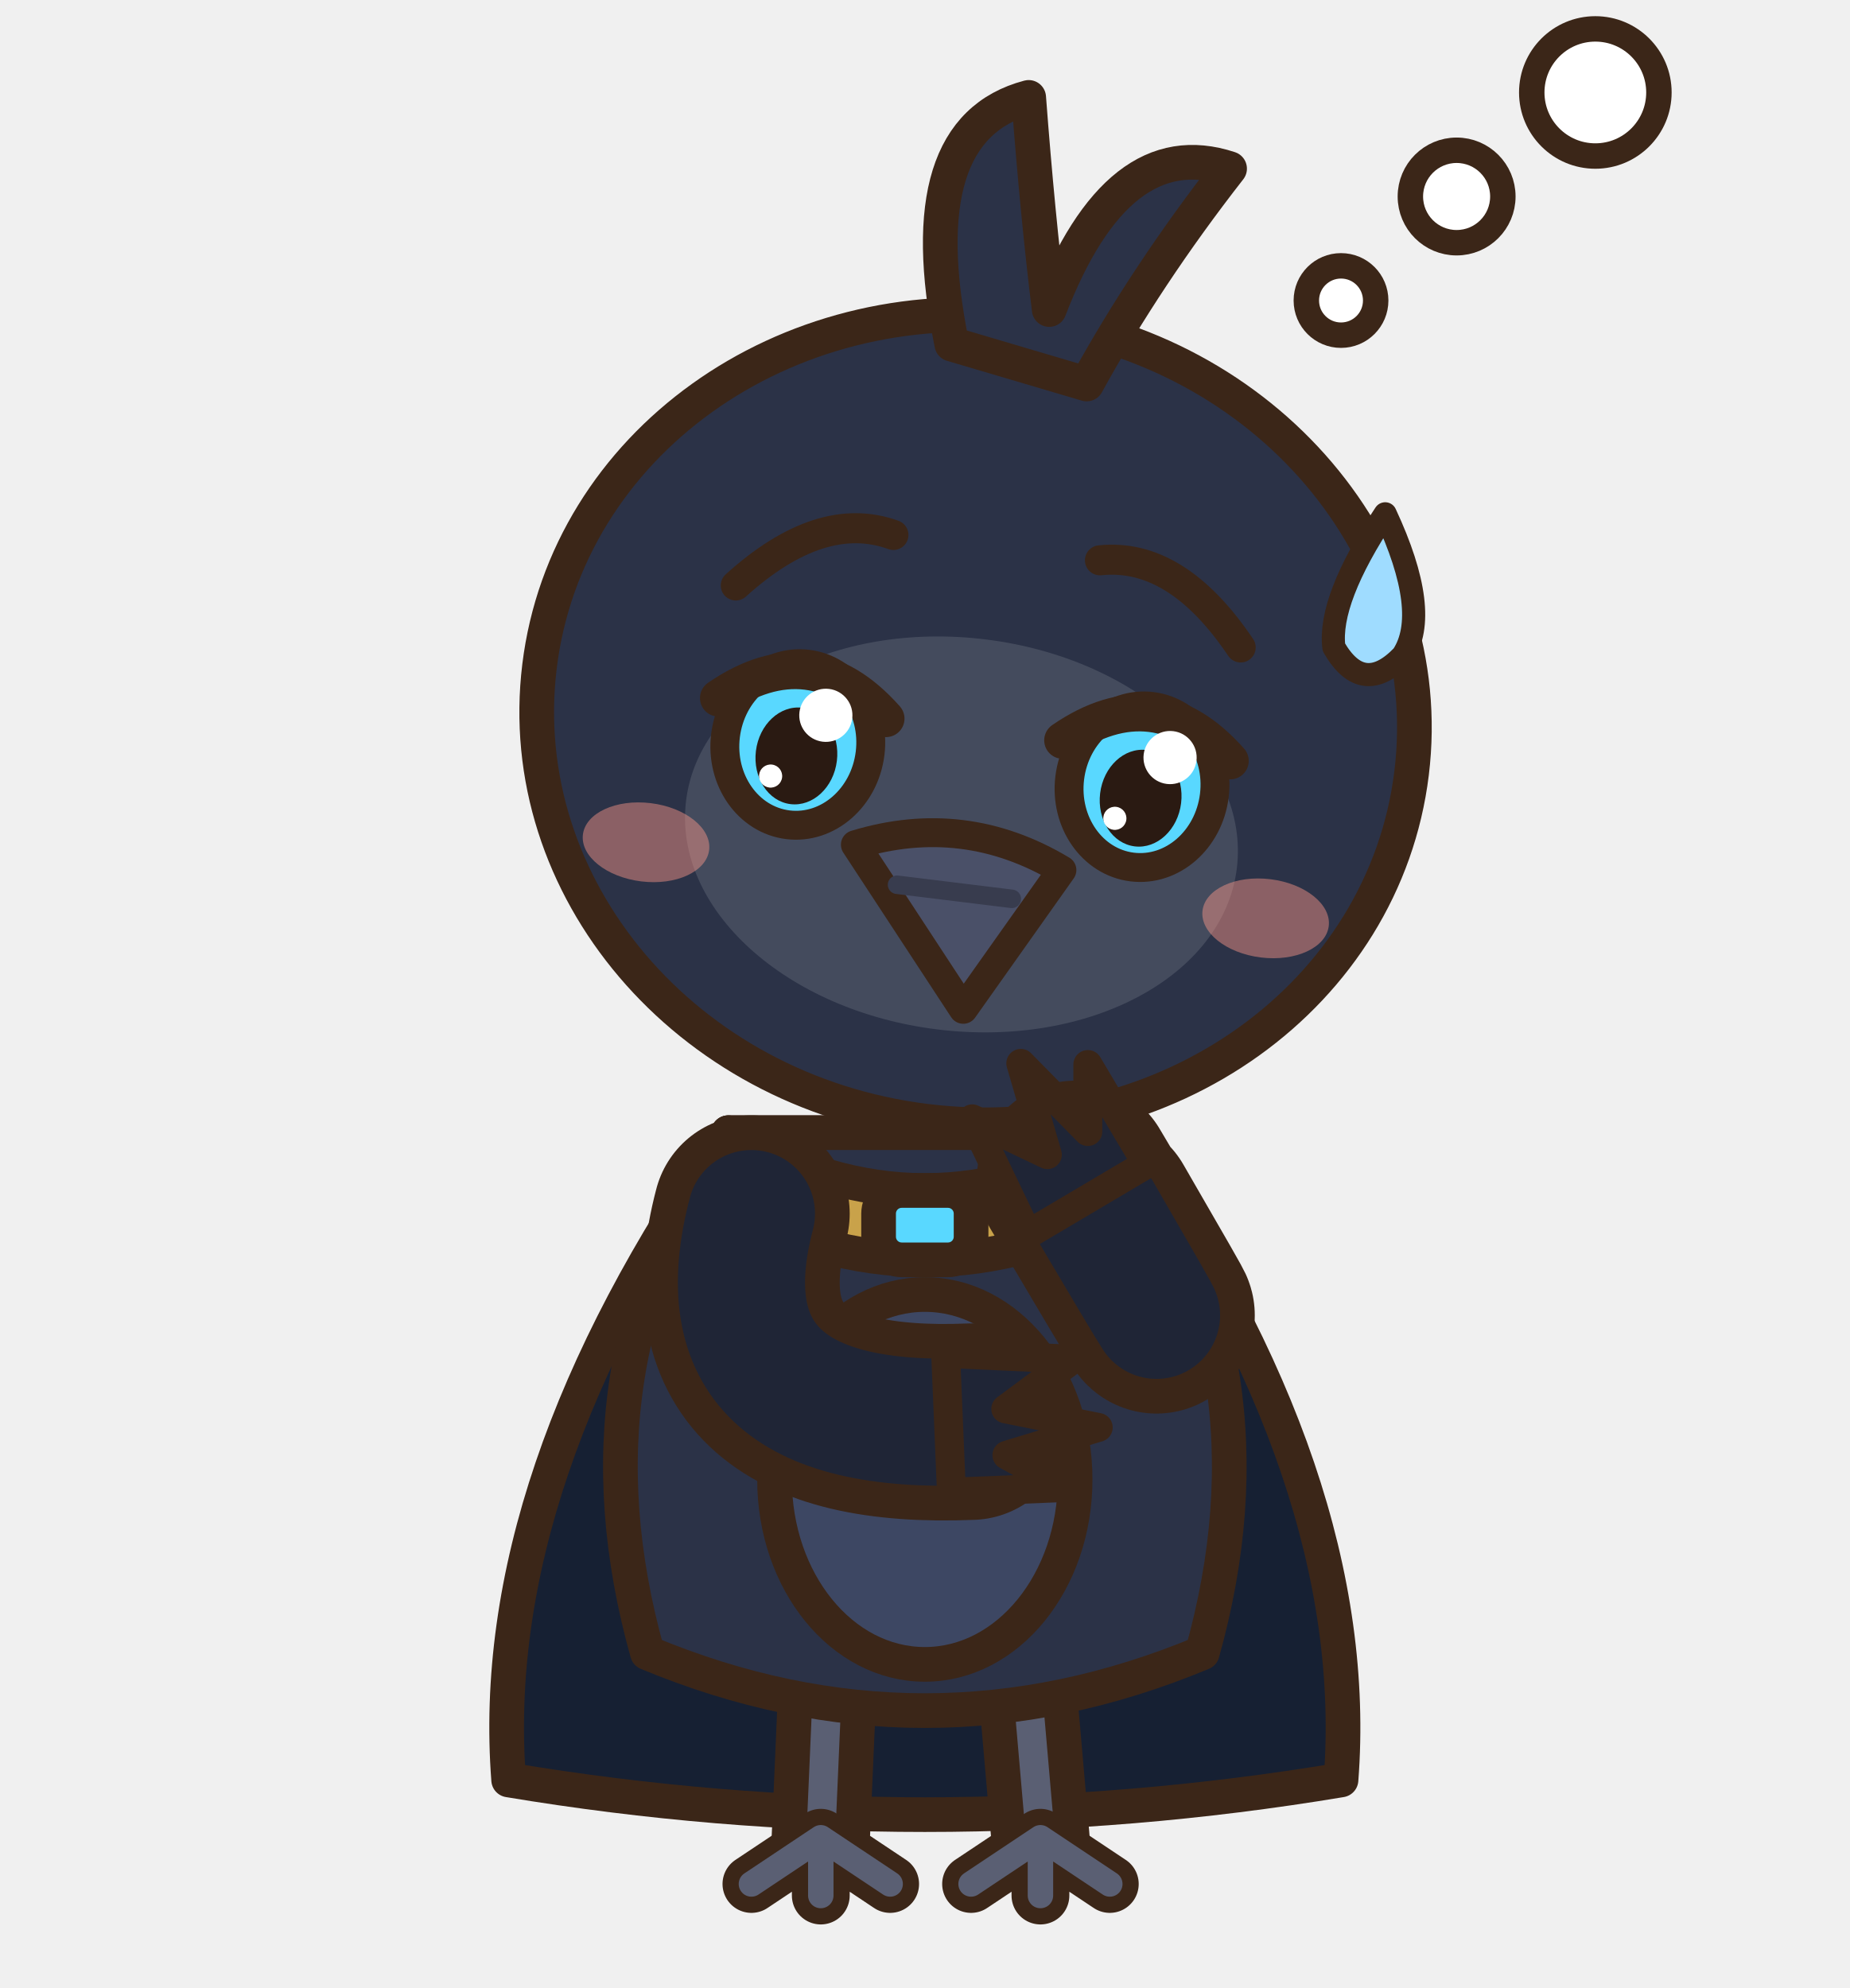
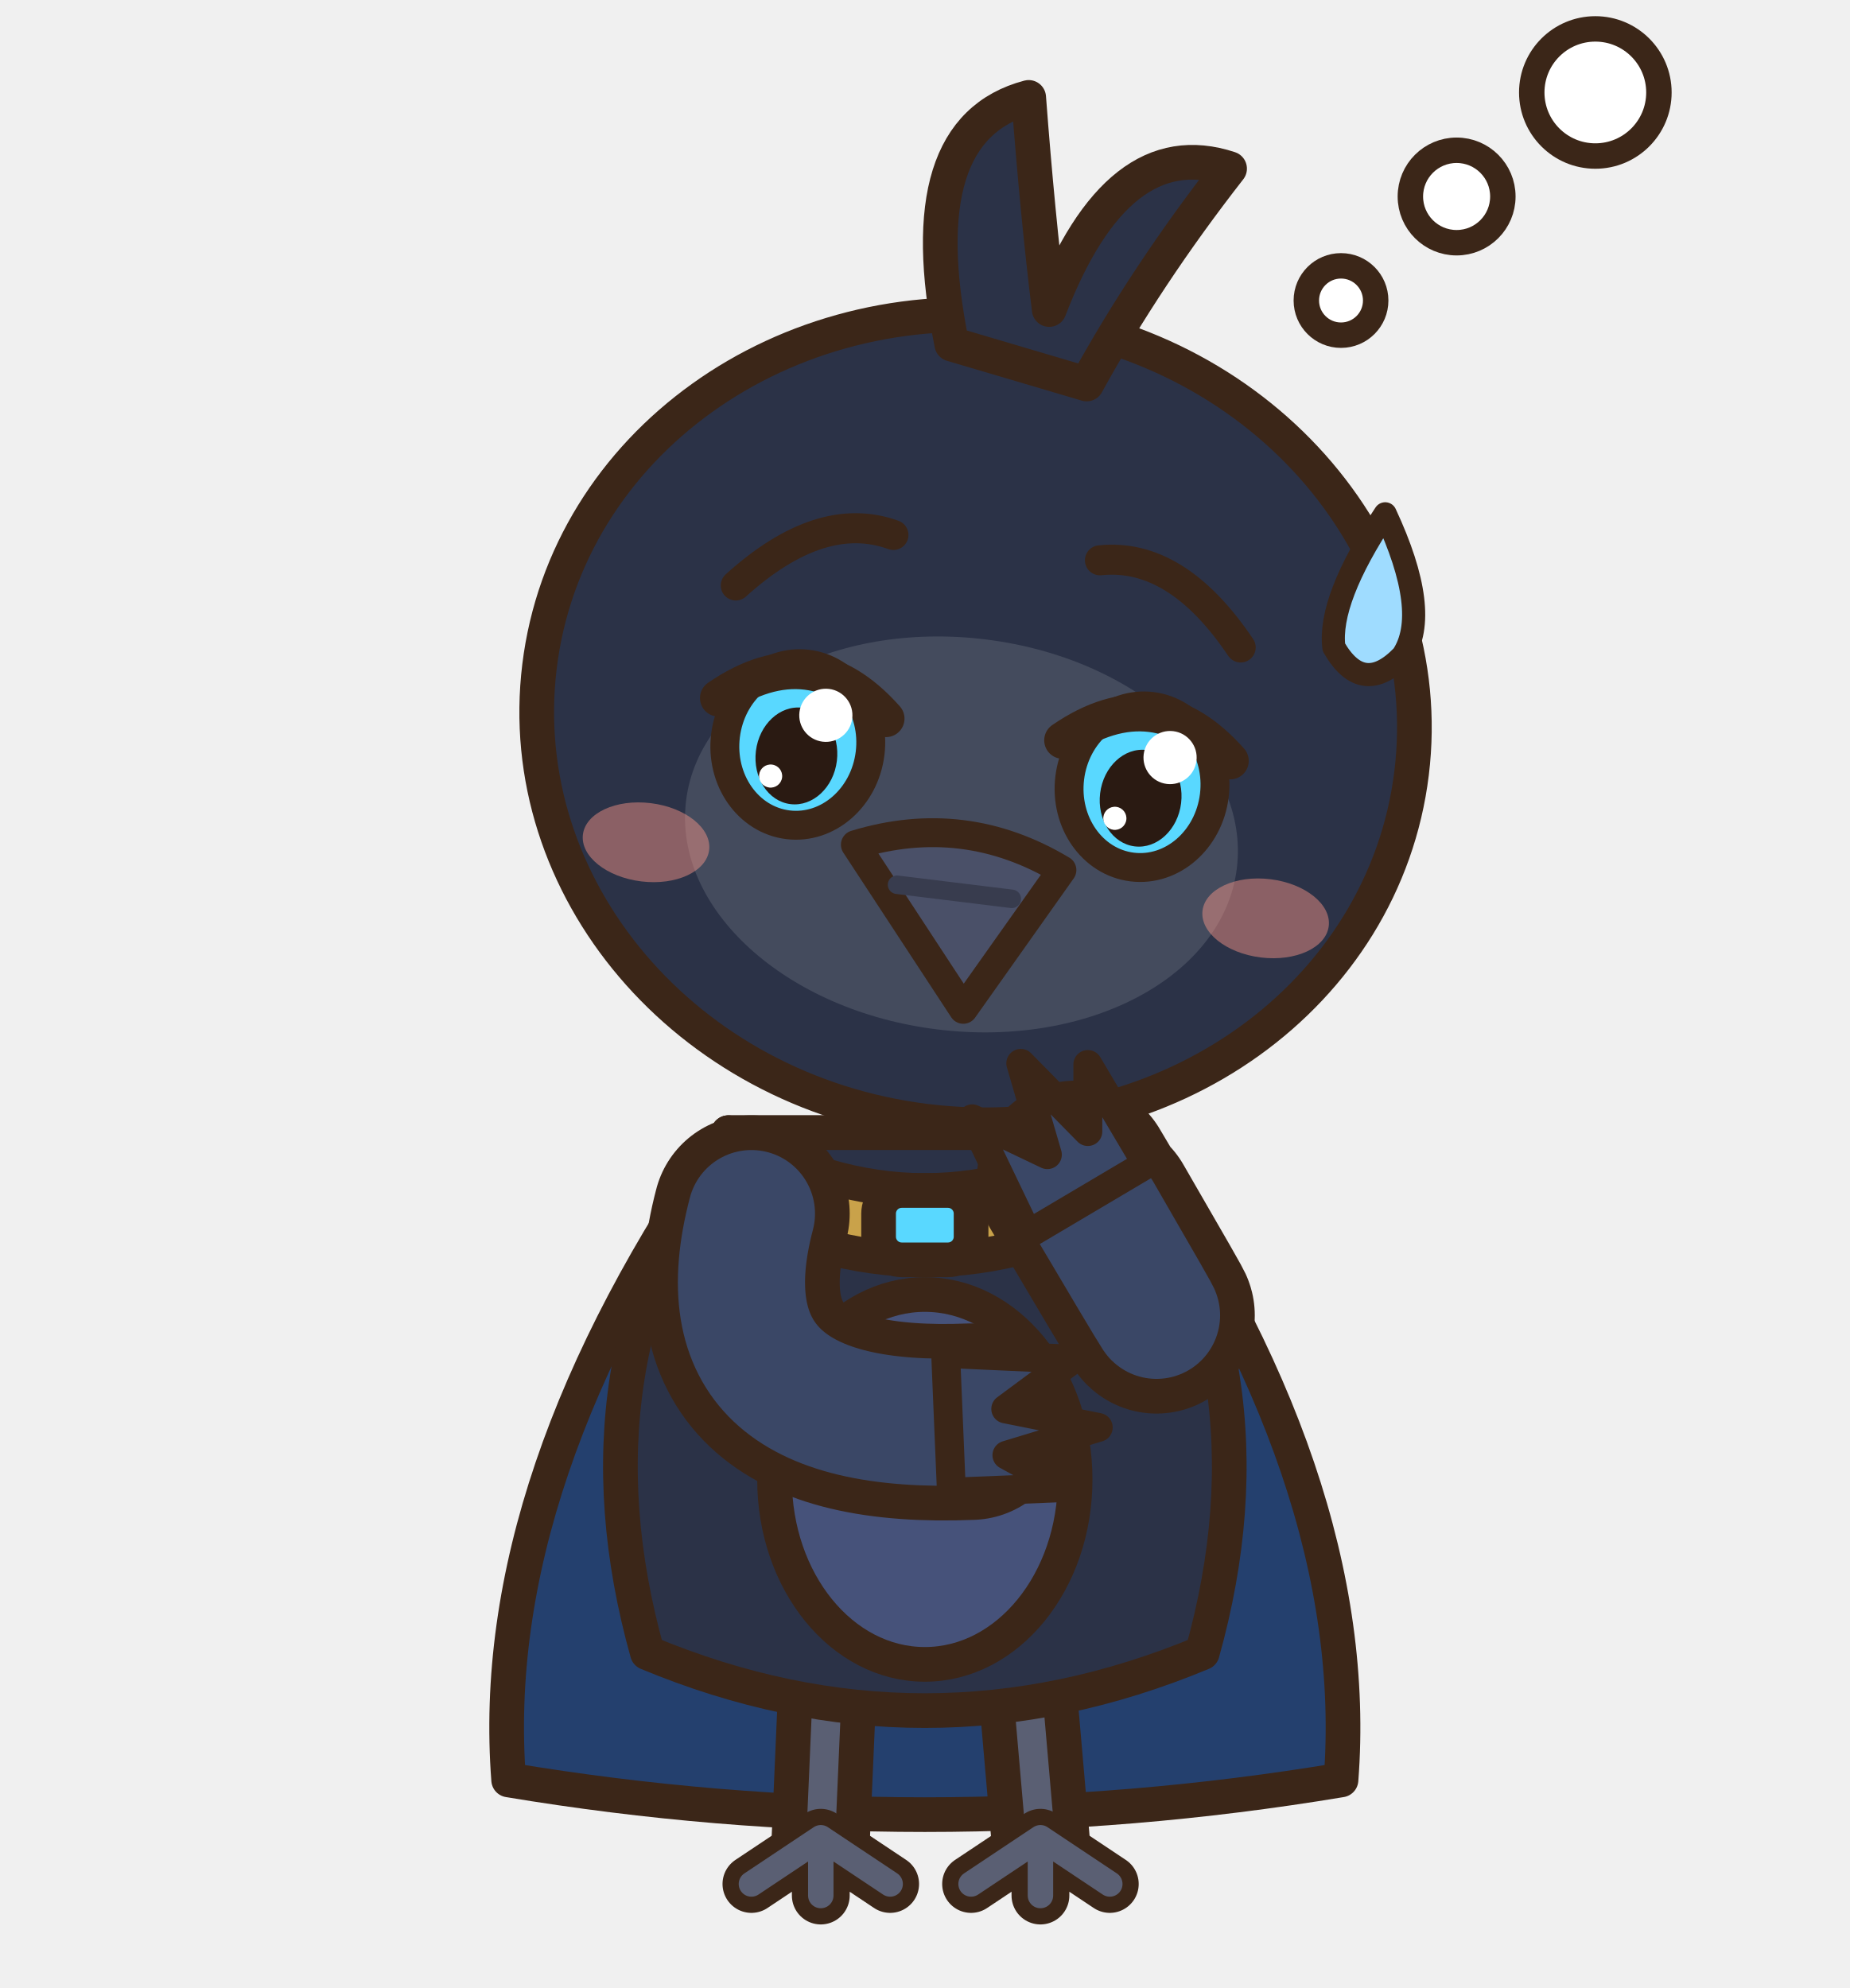
<svg xmlns="http://www.w3.org/2000/svg" viewBox="-80 -10 160 172" width="320" height="344">
  <g transform="translate(0 0)">
    <g transform="translate(0 0) rotate(7 0 88)">
      <g stroke="#3b2618" stroke-width="3" stroke-linejoin="round" stroke-linecap="round" />
    </g>
    <g stroke="#3b2618" stroke-width="3" stroke-linejoin="round" stroke-linecap="round">
-       <path d="M-17 88 Q-38 118 -36 144 Q0 150 36 144 Q38 118 17 88 Z" fill="#162033" />
+       <path d="M-17 88 Q-38 118 -36 144 Q0 150 36 144 Q38 118 17 88 Z" fill="#24406e" />
    </g>
    <g stroke="#3b2618" stroke-width="3" stroke-linejoin="round" stroke-linecap="round" />
    <path d="M-8 126 L-9 149" fill="none" stroke="#3b2618" stroke-width="8.5" stroke-linecap="round" stroke-linejoin="round" />
    <path d="M-8 126 L-9 149" fill="none" stroke="#5a5f73" stroke-width="2.5" stroke-linecap="round" stroke-linejoin="round" />
    <path d="M-9 149 l-6 4 M-9 149 l0 5 M-9 149 l6 4" fill="none" stroke="#3b2618" stroke-width="5" stroke-linecap="round" />
    <path d="M-9 149 l-6 4 M-9 149 l0 5 M-9 149 l6 4" fill="none" stroke="#5a5f73" stroke-width="2.2" stroke-linecap="round" />
    <path d="M8 126 L10 149" fill="none" stroke="#3b2618" stroke-width="8.5" stroke-linecap="round" stroke-linejoin="round" />
    <path d="M8 126 L10 149" fill="none" stroke="#5a5f73" stroke-width="2.5" stroke-linecap="round" stroke-linejoin="round" />
    <path d="M10 149 l-6 4 M10 149 l0 5 M10 149 l6 4" fill="none" stroke="#3b2618" stroke-width="5" stroke-linecap="round" />
    <path d="M10 149 l-6 4 M10 149 l0 5 M10 149 l6 4" fill="none" stroke="#5a5f73" stroke-width="2.2" stroke-linecap="round" />
    <g stroke="#3b2618" stroke-width="3" stroke-linejoin="round" stroke-linecap="round">
      <path d="M-17 88 Q-31 108 -24 133 Q0 143 24 133 Q31 108 17 88 Z" fill="#2b3247" />
-       <ellipse cx="0" cy="118" rx="13" ry="16" fill="#3d4763" />
+       <ellipse cx="0" cy="118" rx="13" ry="16" fill="#46527a" />
    </g>
    <g stroke="#3b2618" stroke-width="3" stroke-linejoin="round" stroke-linecap="round">
      <path d="M-17 88 Q0 98 17 88 L18 94 Q0 104 -18 94 Z" fill="#c9a24a" />
      <rect x="-4" y="93" width="8" height="6" rx="2" fill="#59d8ff" />
    </g>
    <path d="M-15 95 Q-20 114 4 113" fill="none" stroke="#3b2618" stroke-width="17" stroke-linecap="round" stroke-linejoin="round" />
-     <path d="M-15 95 Q-20 114 4 113" fill="none" stroke="#1f2536" stroke-width="11" stroke-linecap="round" stroke-linejoin="round" />
+     <path d="M-15 95 Q-20 114 4 113" fill="none" stroke="#3a4766" stroke-width="11" stroke-linecap="round" stroke-linejoin="round" />
    <g stroke="#3b2618" stroke-width="2.5" stroke-linejoin="round" stroke-linecap="round">
-       <path d="M1.8 107.1 L12.8 107.6 L7 111.9 L15 113.5 L7.1 115.9 L12.2 118.7 L2.3 119.1 Z" fill="#1f2536" />
+       <path d="M1.8 107.1 L12.8 107.6 L7 111.9 L15 113.5 L7.1 115.9 L12.2 118.7 L2.3 119.1 Z" fill="#3a4766" />
    </g>
    <g transform="translate(0 0) rotate(7 0 88)">
      <g stroke="#3b2618" stroke-width="3" stroke-linejoin="round" stroke-linecap="round">
        <ellipse cx="0" cy="52" rx="38" ry="35" fill="#2b3247" />
      </g>
      <ellipse cx="0" cy="62" rx="24" ry="17" fill="#444b5d" />
      <g stroke="#3b2618" stroke-width="3" stroke-linejoin="round" stroke-linecap="round" />
      <ellipse cx="-27" cy="66" rx="5.5" ry="3.41" fill="#ff9a8a" opacity="0.45" />
      <ellipse cx="27" cy="66" rx="5.5" ry="3.41" fill="#ff9a8a" opacity="0.45" />
      <ellipse cx="-15" cy="56" rx="6.3" ry="7" fill="#59d8ff" stroke="#3b2618" stroke-width="2.5" />
      <ellipse cx="-15" cy="57" rx="3.528" ry="4.2" fill="#2a1a12" />
      <path d="M-22.3 52.85 Q-15 46.4 -7.7 52.85" fill="none" stroke="#3b2618" stroke-width="3.2" stroke-linecap="round" />
      <circle cx="-12.9" cy="53.2" r="2.3" fill="#fff" />
      <circle cx="-17" cy="59" r="1" fill="#fff" />
      <ellipse cx="15" cy="56" rx="6.3" ry="7" fill="#59d8ff" stroke="#3b2618" stroke-width="2.5" />
      <ellipse cx="15" cy="57" rx="3.528" ry="4.2" fill="#2a1a12" />
      <path d="M7.7 52.85 Q15 46.4 22.3 52.85" fill="none" stroke="#3b2618" stroke-width="3.2" stroke-linecap="round" />
      <circle cx="17.1" cy="53.2" r="2.3" fill="#fff" />
      <circle cx="13" cy="59" r="1" fill="#fff" />
      <g stroke="#3b2618" stroke-width="2.5" stroke-linejoin="round" stroke-linecap="round">
        <path d="M-9 64 Q0 60 9 64 L2 77 Z" fill="#4a5068" />
      </g>
      <path d="M-5 67 L5 67" stroke="#383c4e" stroke-width="1.6" stroke-linecap="round" />
      <g stroke="#3b2618" stroke-width="3" stroke-linejoin="round" stroke-linecap="round">
        <path d="M-6 20 Q-12 2 -2 -2 Q0 8 2 16 Q6 0 16 2 Q10 12 6 22 Z" fill="#2b3247" />
      </g>
      <path d="M-22 43 Q-15.5 35.5 -9 37" fill="none" stroke="#3b2618" stroke-width="2.6" stroke-linecap="round" />
      <path d="M9 37 Q15.5 35.5 22 43" fill="none" stroke="#3b2618" stroke-width="2.6" stroke-linecap="round" />
      <path d="M33 30 Q38 38 36 42 Q33 46 30 42 Q29 38 33 30 Z" fill="#9fdcff" stroke="#3b2618" stroke-width="2" stroke-linejoin="round" />
    </g>
    <path d="M15 95 Q26 114 13 92" fill="none" stroke="#3b2618" stroke-width="17" stroke-linecap="round" stroke-linejoin="round" />
-     <path d="M15 95 Q26 114 13 92" fill="none" stroke="#1f2536" stroke-width="11" stroke-linecap="round" stroke-linejoin="round" />
+     <path d="M15 95 Q26 114 13 92" fill="none" stroke="#3a4766" stroke-width="11" stroke-linecap="round" stroke-linejoin="round" />
    <g stroke="#3b2618" stroke-width="2.5" stroke-linejoin="round" stroke-linecap="round">
-       <path d="M8.9 96.8 L4.1 86.8 L10.6 89.9 L8.3 82 L14.1 87.9 L14.1 82.1 L19.2 90.7 Z" fill="#1f2536" />
+       <path d="M8.9 96.8 L4.1 86.8 L10.6 89.9 L8.3 82 L14.1 87.9 L14.1 82.1 L19.2 90.7 Z" fill="#3a4766" />
    </g>
    <g stroke="#3b2618" stroke-width="2.2" stroke-linejoin="round" stroke-linecap="round">
      <circle cx="36" cy="16" r="3" fill="#fff" />
      <circle cx="46" cy="7" r="4" fill="#fff" />
      <circle cx="58" cy="-2" r="5.5" fill="#fff" />
    </g>
  </g>
</svg>
